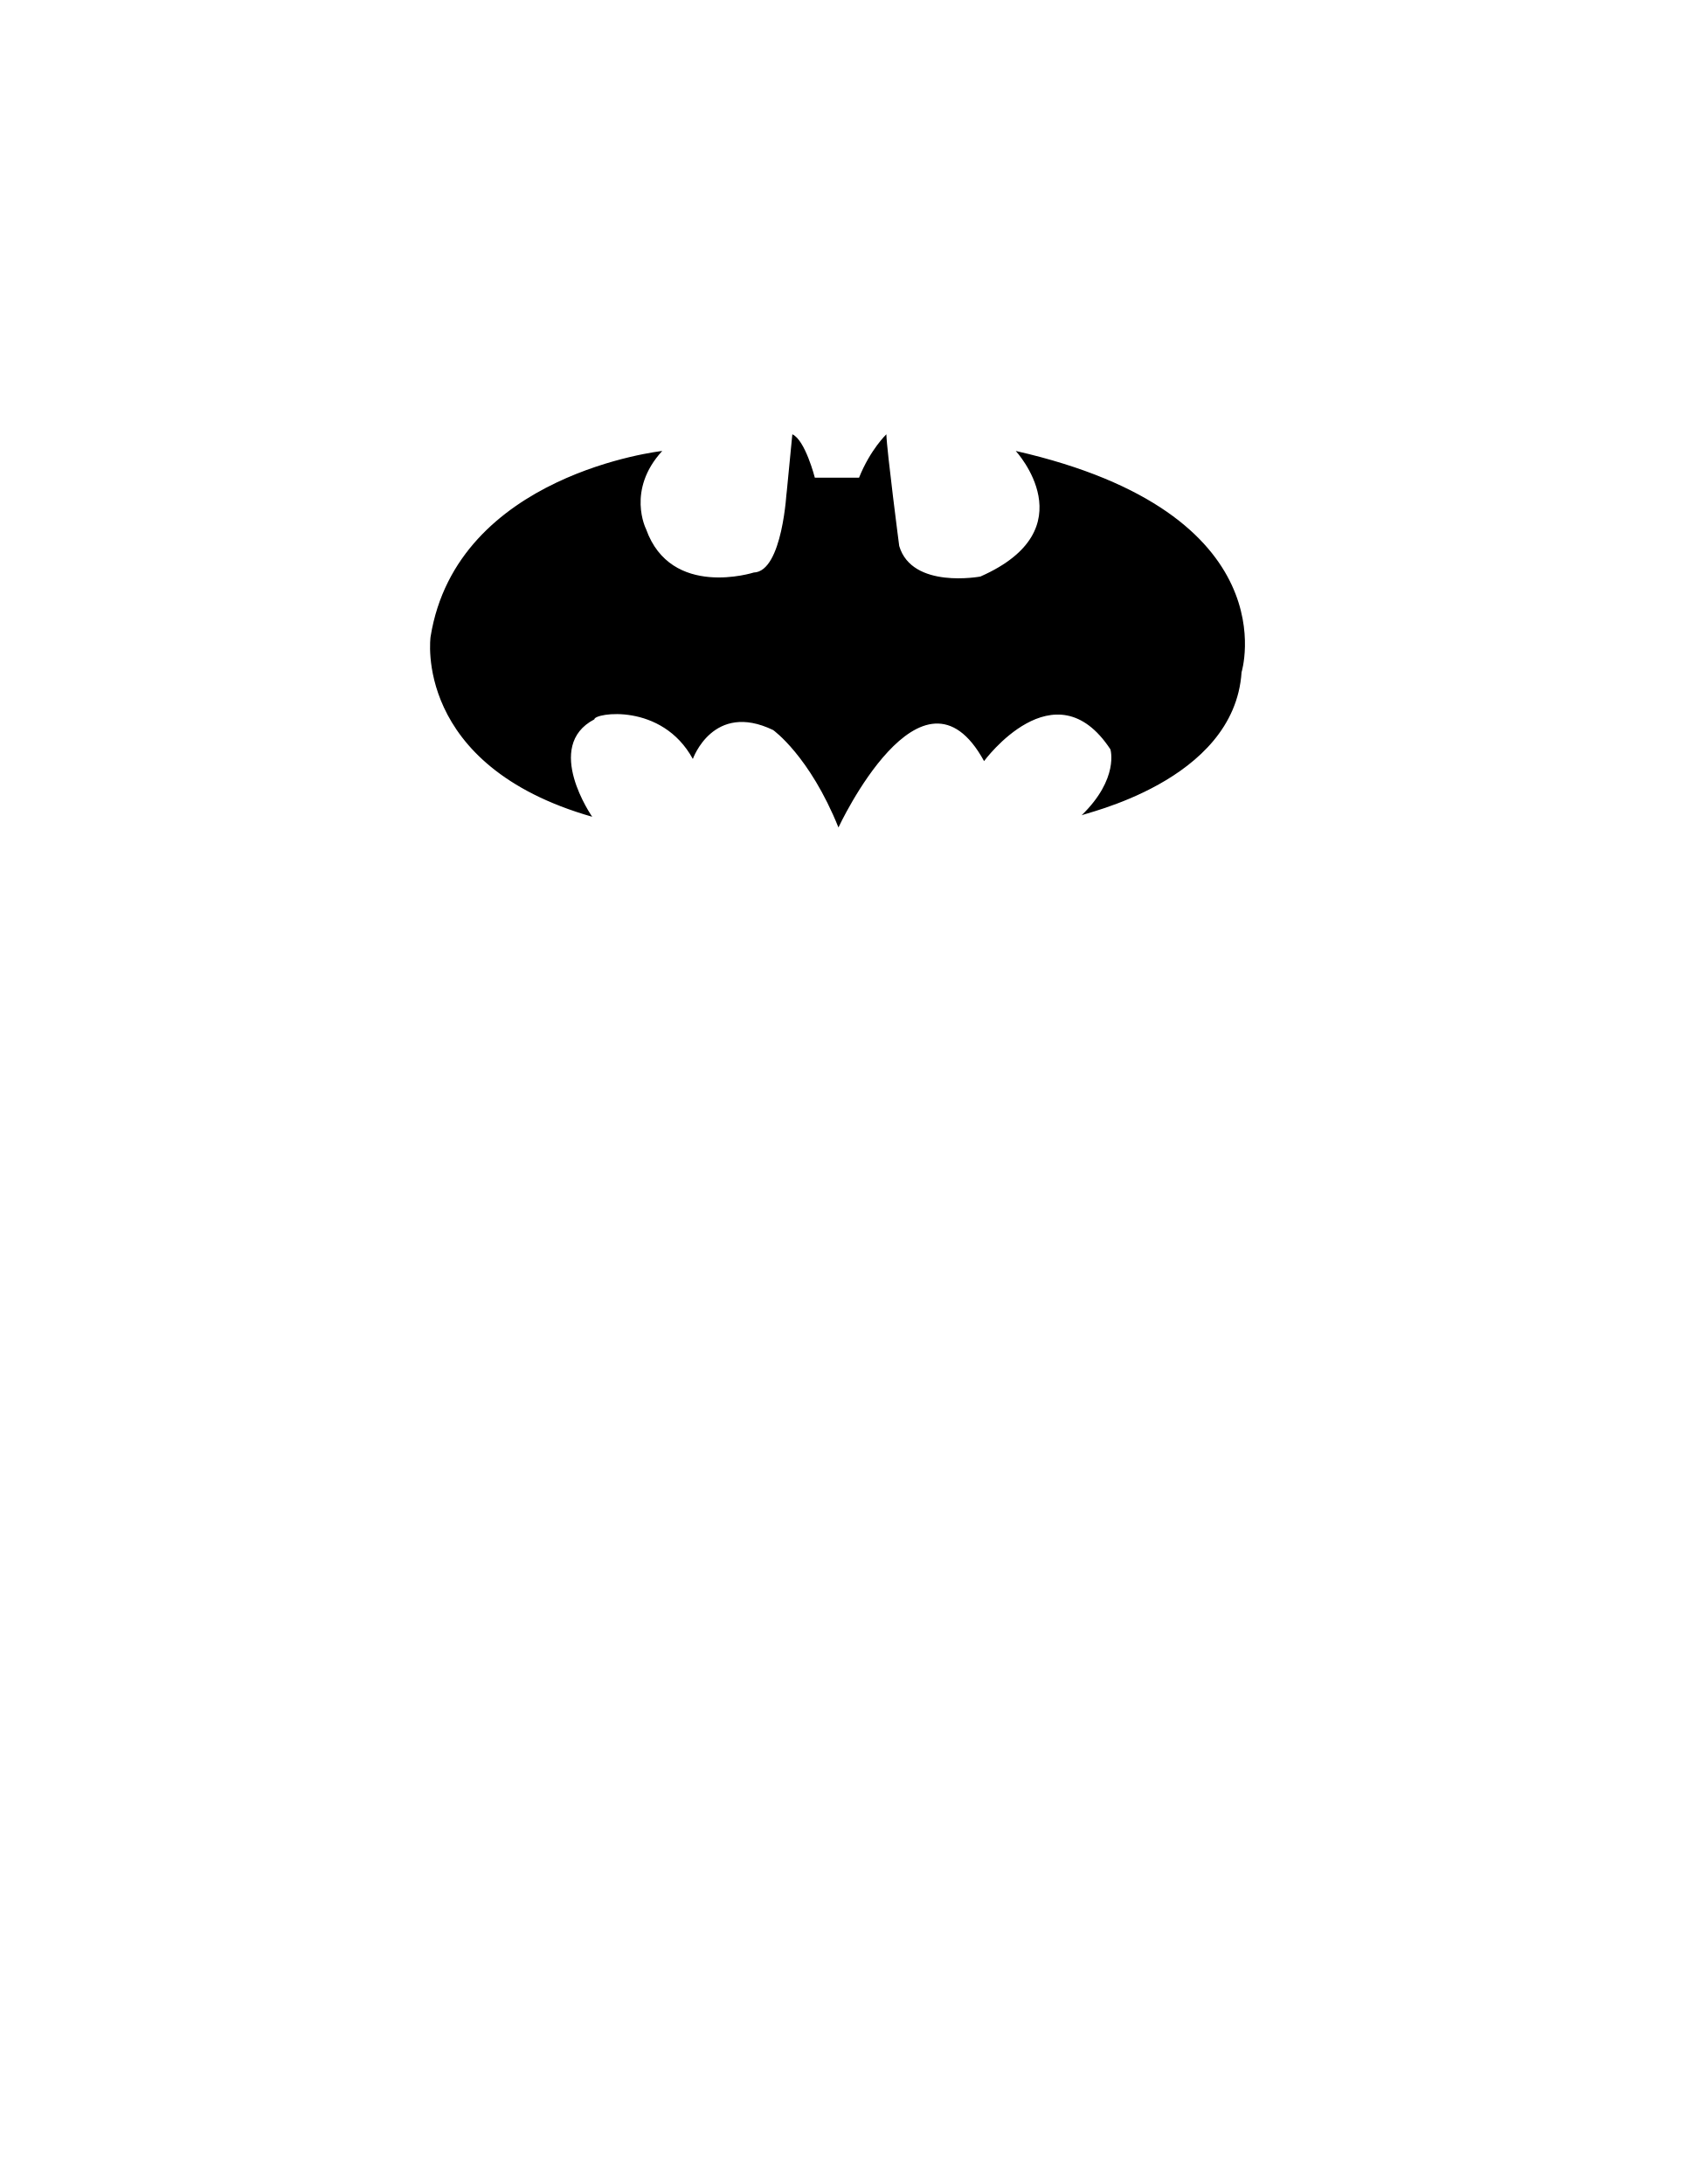
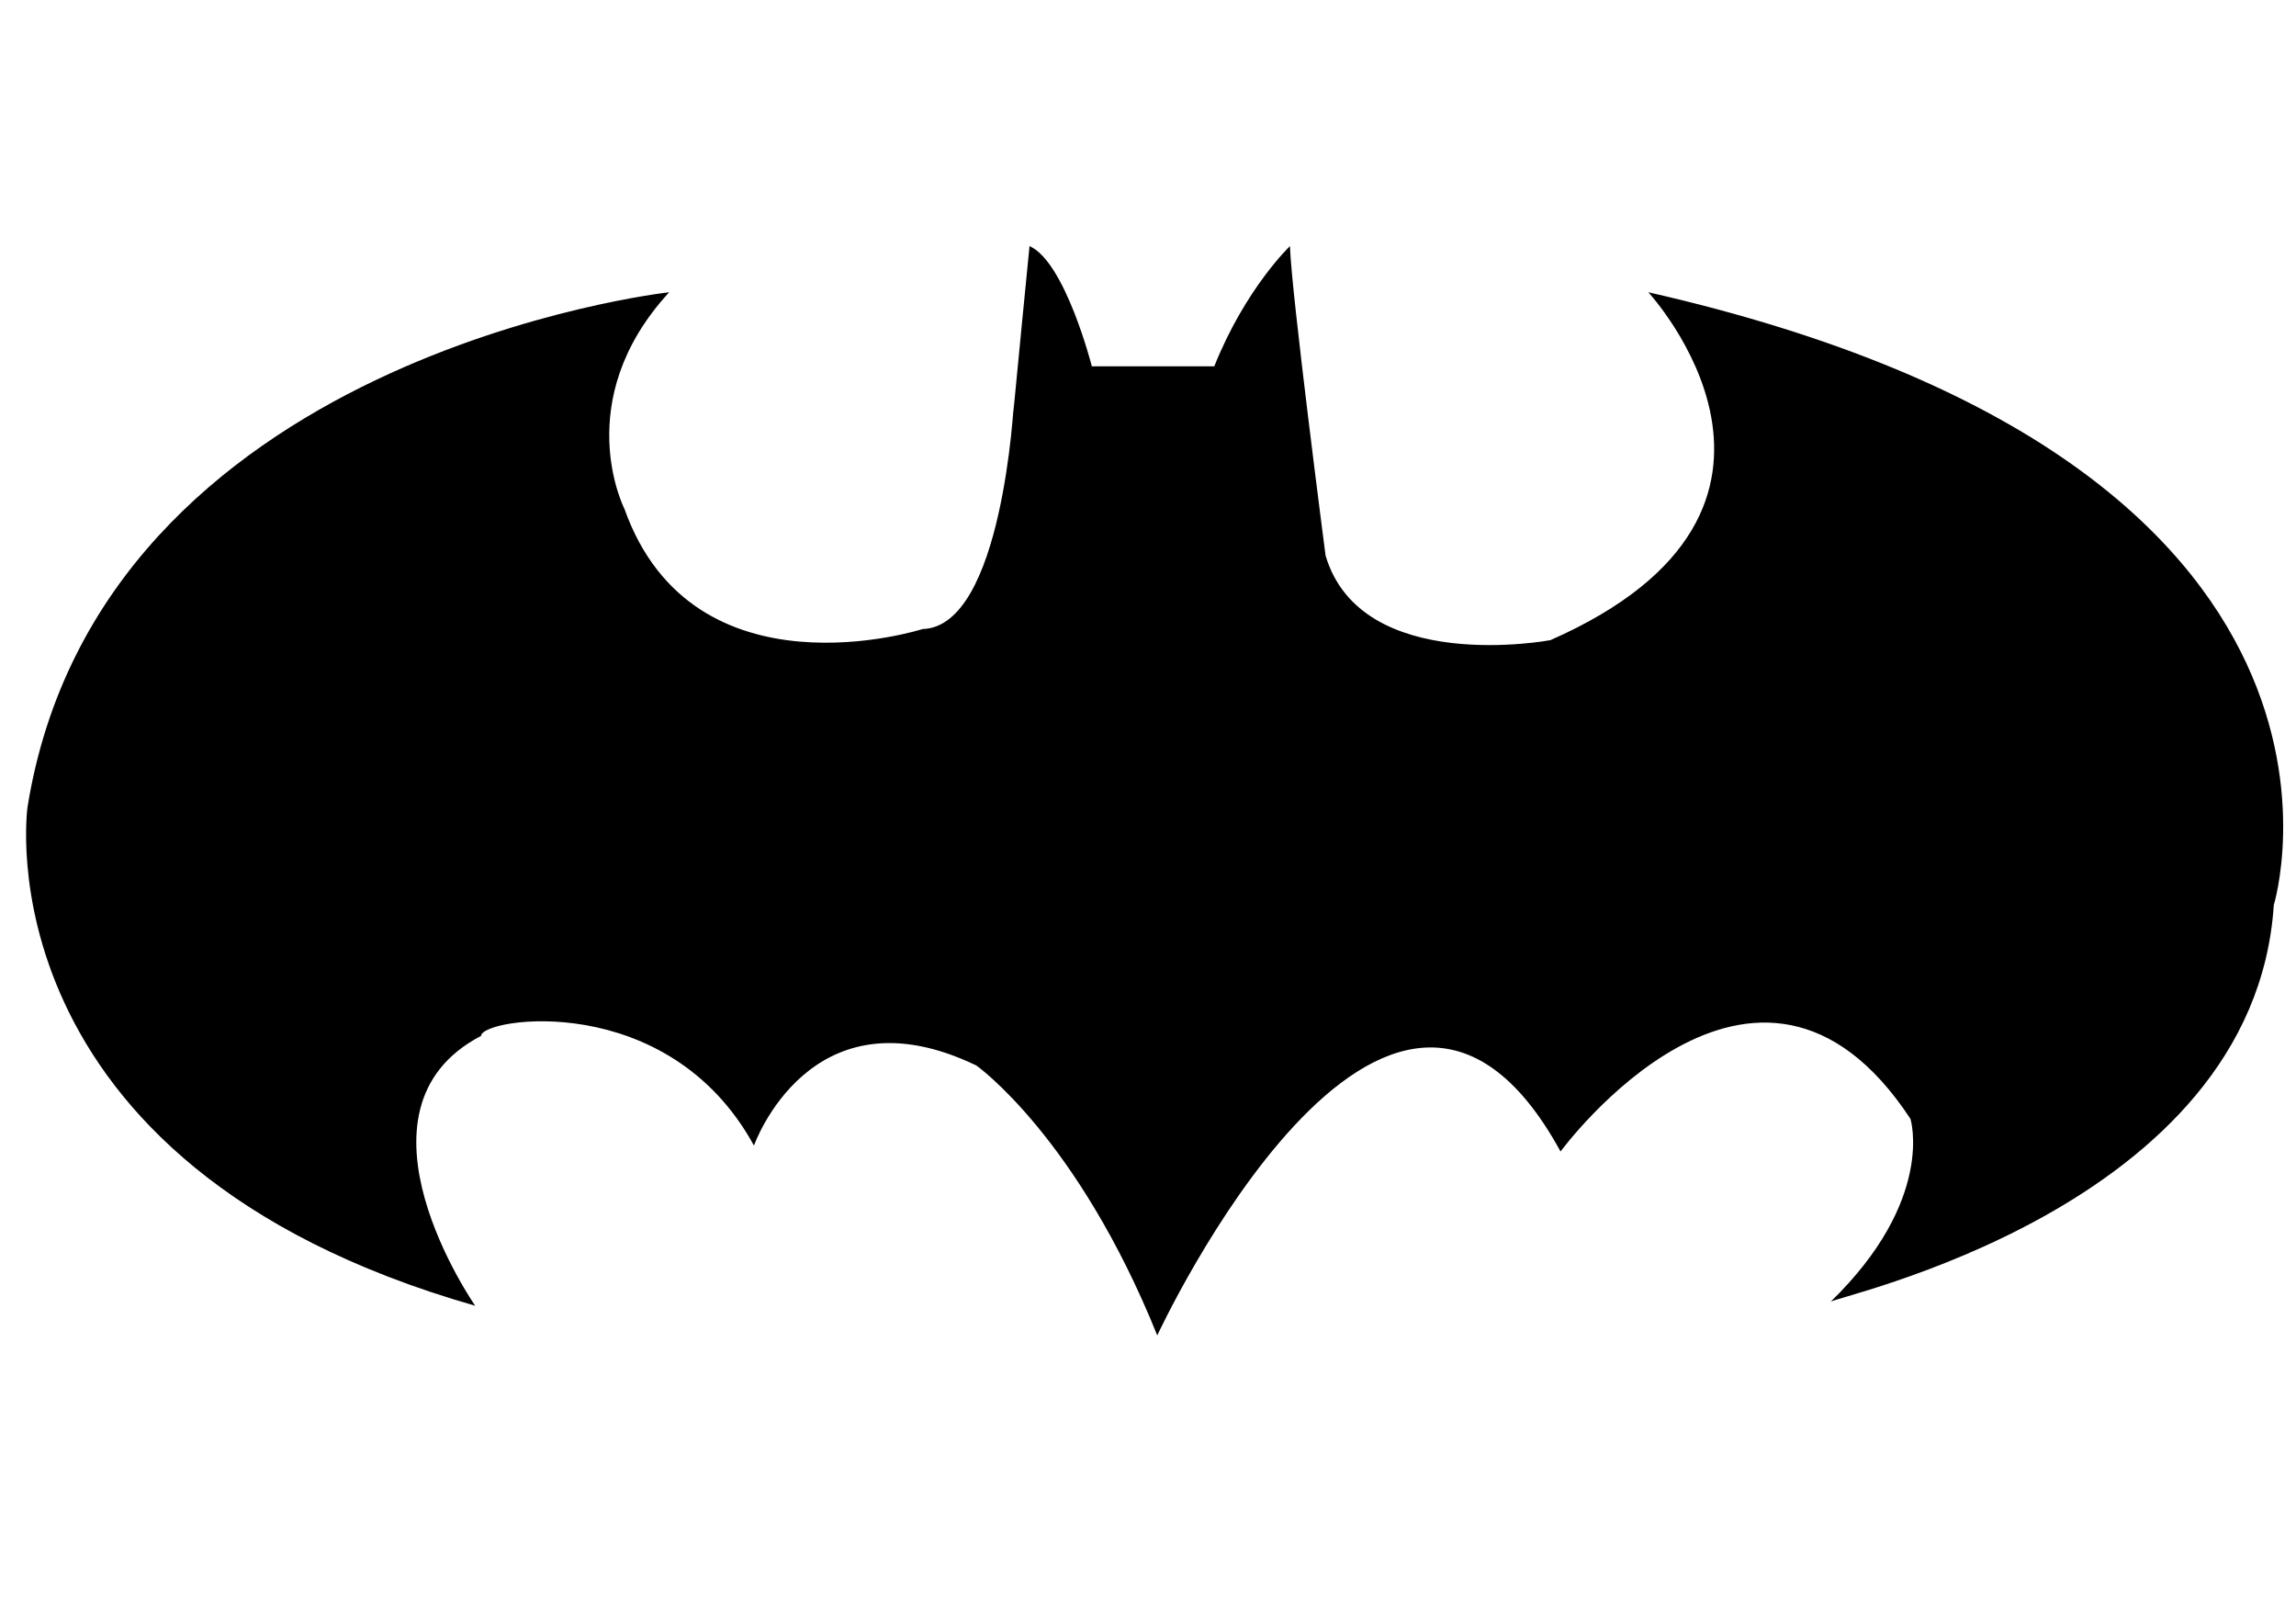
- <svg xmlns="http://www.w3.org/2000/svg" version="1.1" x="0px" y="0px" width="612px" height="792px" viewBox="0 0 612 792" enable-background="new 0 0 612 792" xml:space="preserve">
-   <g id="Layer_1">
- </g>
-   <g id="Layer_2">
-     <path d="M240.124,163.534c0,0-74.512,8.226-84.004,67.393c0,0-6.611,46.629,58.609,65.264c0,0-17.858-25.622,0.776-35.328   c0-2.329,24.458-6.211,35.716,14.364c0,0,7.376-20.964,29.116-10.482c0,0,13.199,9.317,23.681,35.328   c0,0,30.281-65.22,52.797-24.069c0,0,25.622-34.939,45.809-4.27c0,0,3.297,10.602-10.485,23.966   c-0.167-0.585,55.426-12.029,58.048-51.951c0,0,17.775-57.565-81.883-80.214c0,0,26.226,28.345-12.822,45.538   c0,0-24.769,4.662-29.431-11.073c0,0-4.485-34.442-4.662-40.504c0,0-5.828,5.537-9.908,15.736h-16.027   c0,0-3.497-13.696-8.159-15.736c0,0-1.85,18.783-2.345,24.107c-0.135,1.451,0.19-1.694,0.19-1.694l0.117-2.108   c0,0-1.458,29.524-11.948,29.815c0,0-30.024,9.627-39.047-15.736C234.262,191.88,227.045,177.733,240.124,163.534z" />
-     <path fill="none" stroke="#000000" stroke-miterlimit="10" d="M239.556,162.861" />
-   </g>
+ <svg xmlns="http://www.w3.org/2000/svg" version="1.1" id="Layer_1" x="0px" y="0px" width="841.89px" height="595.28px" viewBox="0 0 841.89 595.28" enable-background="new 0 0 841.89 595.28" xml:space="preserve">
+   <path d="M245.375,107.146c0,0-208.701,23.041-235.287,188.762c0,0-18.516,130.604,164.159,182.797c0,0-50.018-71.765,2.175-98.949  c0-6.524,68.503-17.398,100.037,40.232c0,0,20.66-58.717,81.551-29.359c0,0,36.97,26.096,66.329,98.949  c0,0,84.814-182.675,147.88-67.416c0,0,71.765-97.862,128.308-11.961c0,0,9.236,29.694-29.366,67.126  c-0.468-1.638,155.242-33.692,162.587-145.509c0,0,49.787-161.234-229.347-224.673c0,0,73.456,79.393-35.912,127.547  c0,0-69.375,13.059-82.434-31.015c0,0-12.563-96.469-13.059-113.449c0,0-16.324,15.507-27.75,44.074h-44.89  c0,0-9.794-38.36-22.853-44.074c0,0-5.182,52.61-6.569,67.522c-0.378,4.063,0.531-4.744,0.531-4.744l0.328-5.904  c0,0-4.083,82.693-33.466,83.509c0,0-84.093,26.965-109.368-44.074C228.957,186.538,208.741,146.915,245.375,107.146z" />
</svg>
